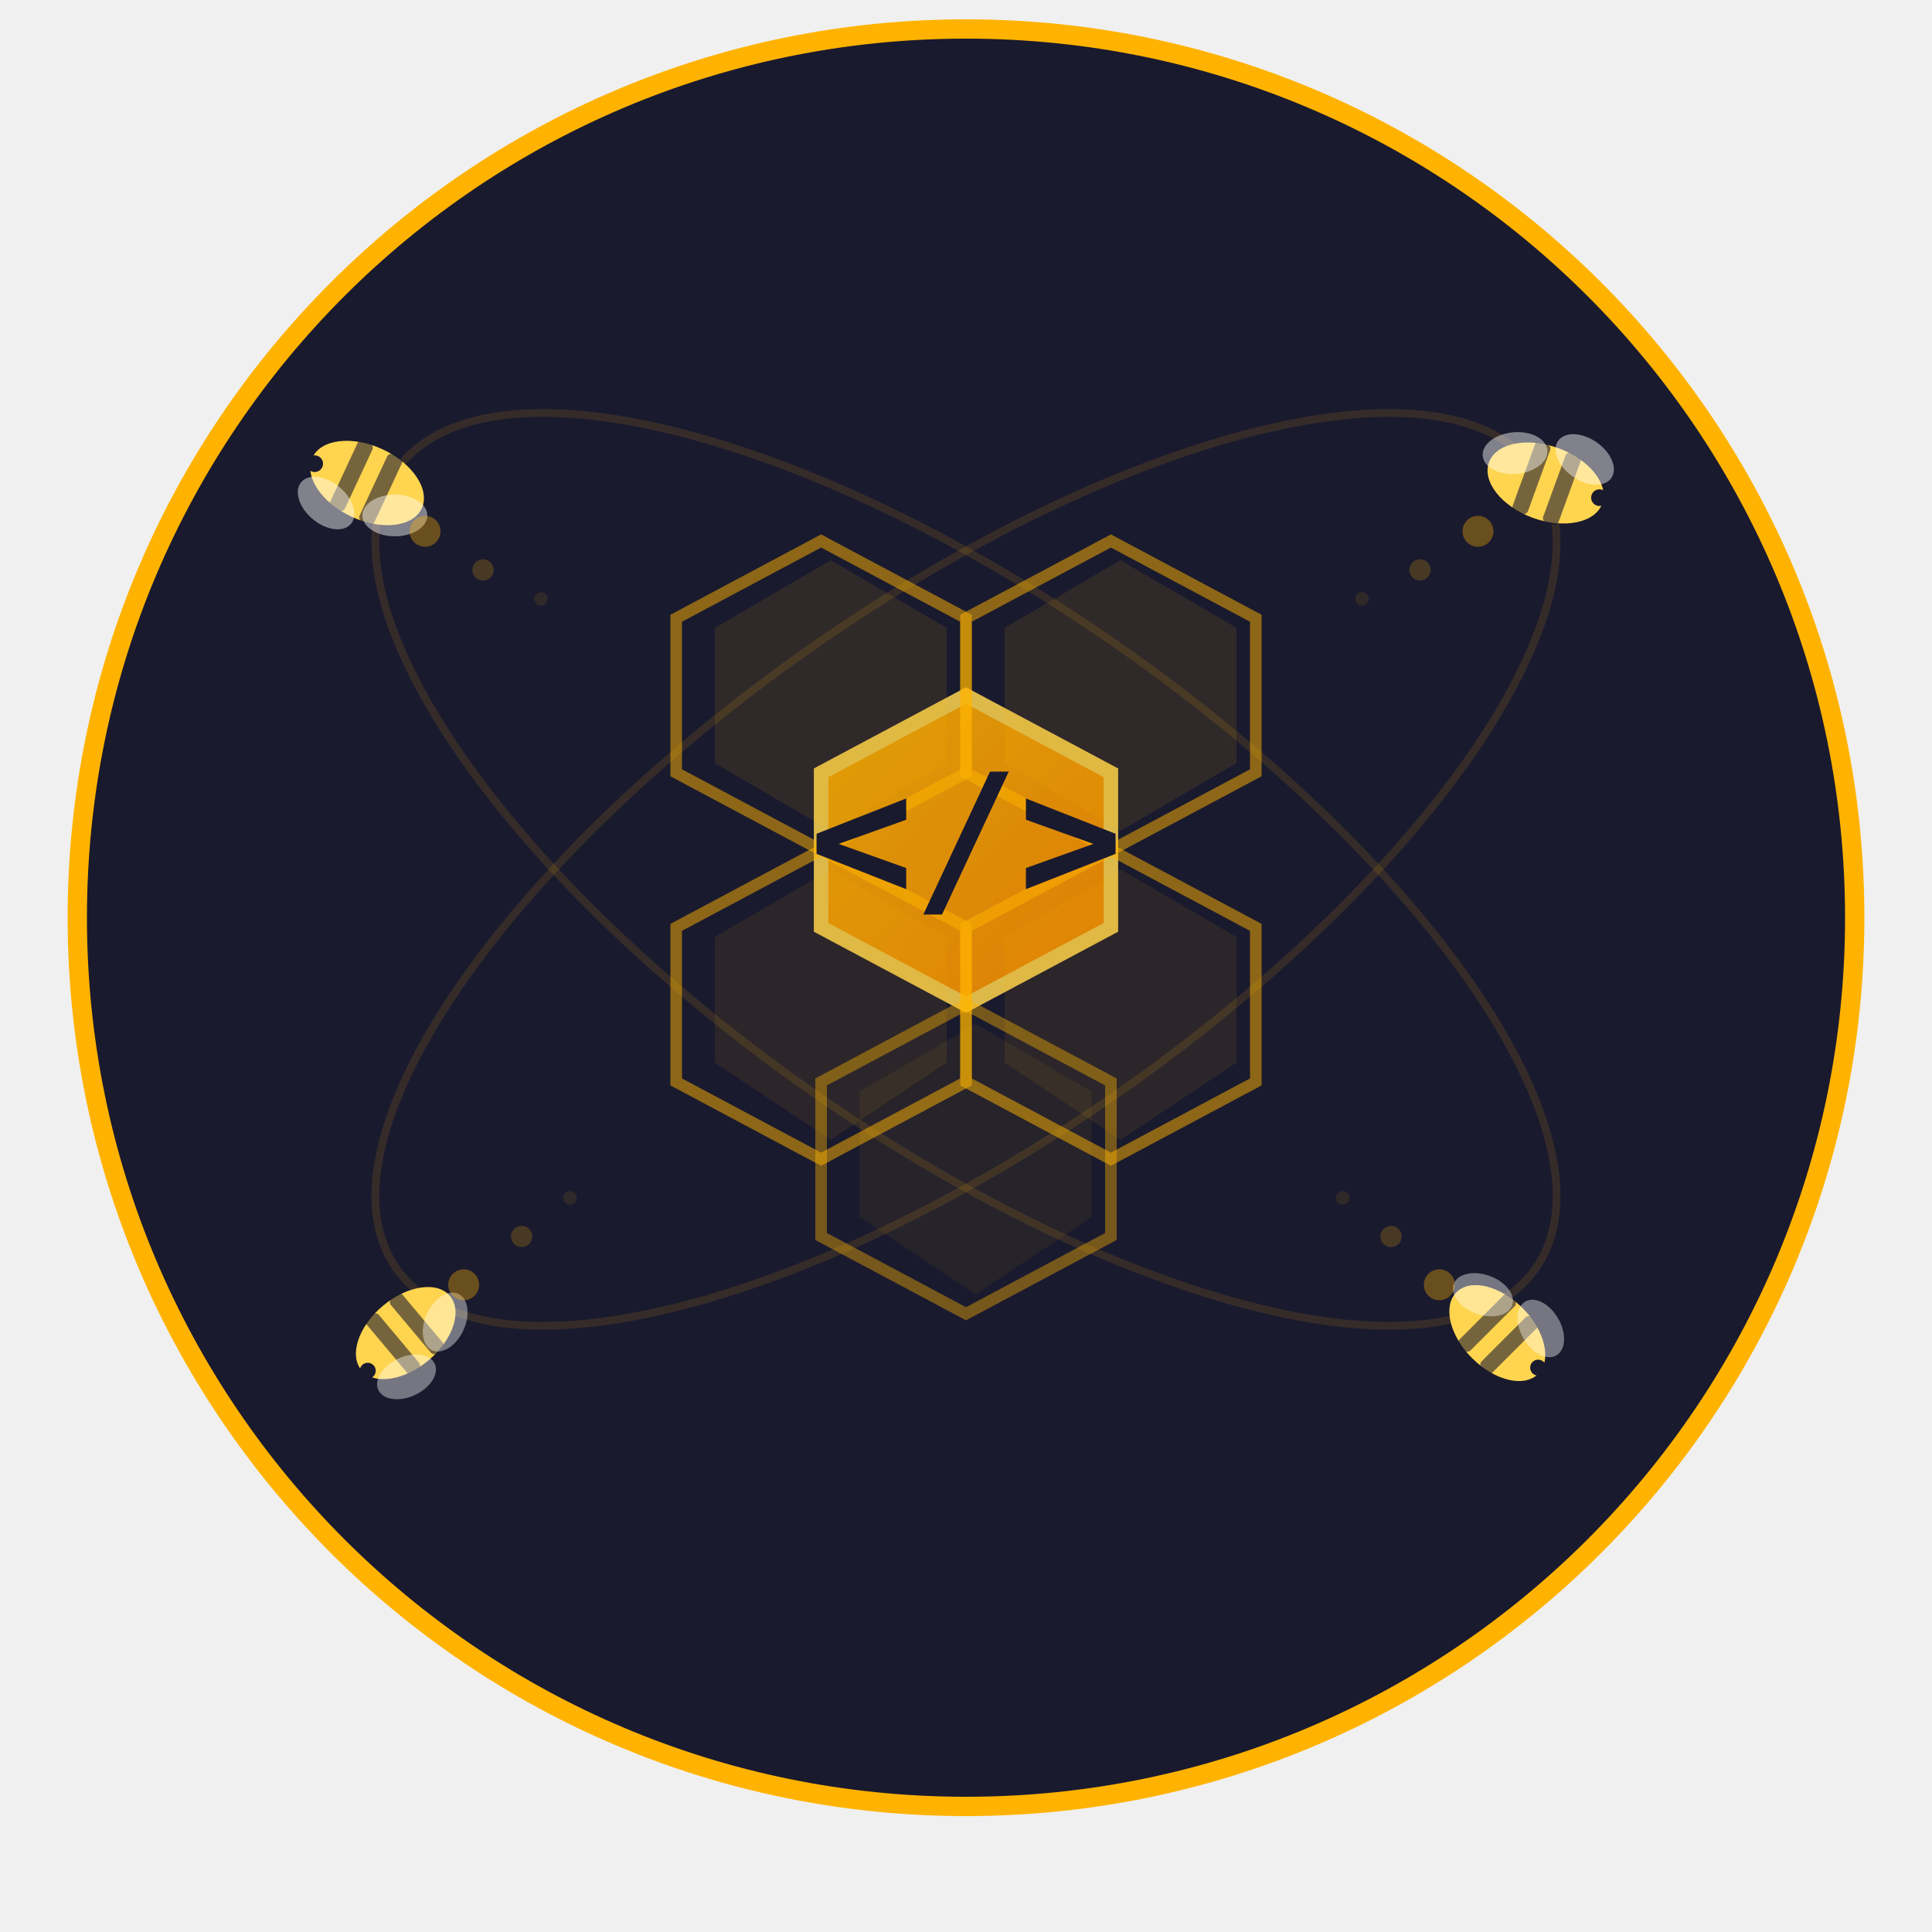
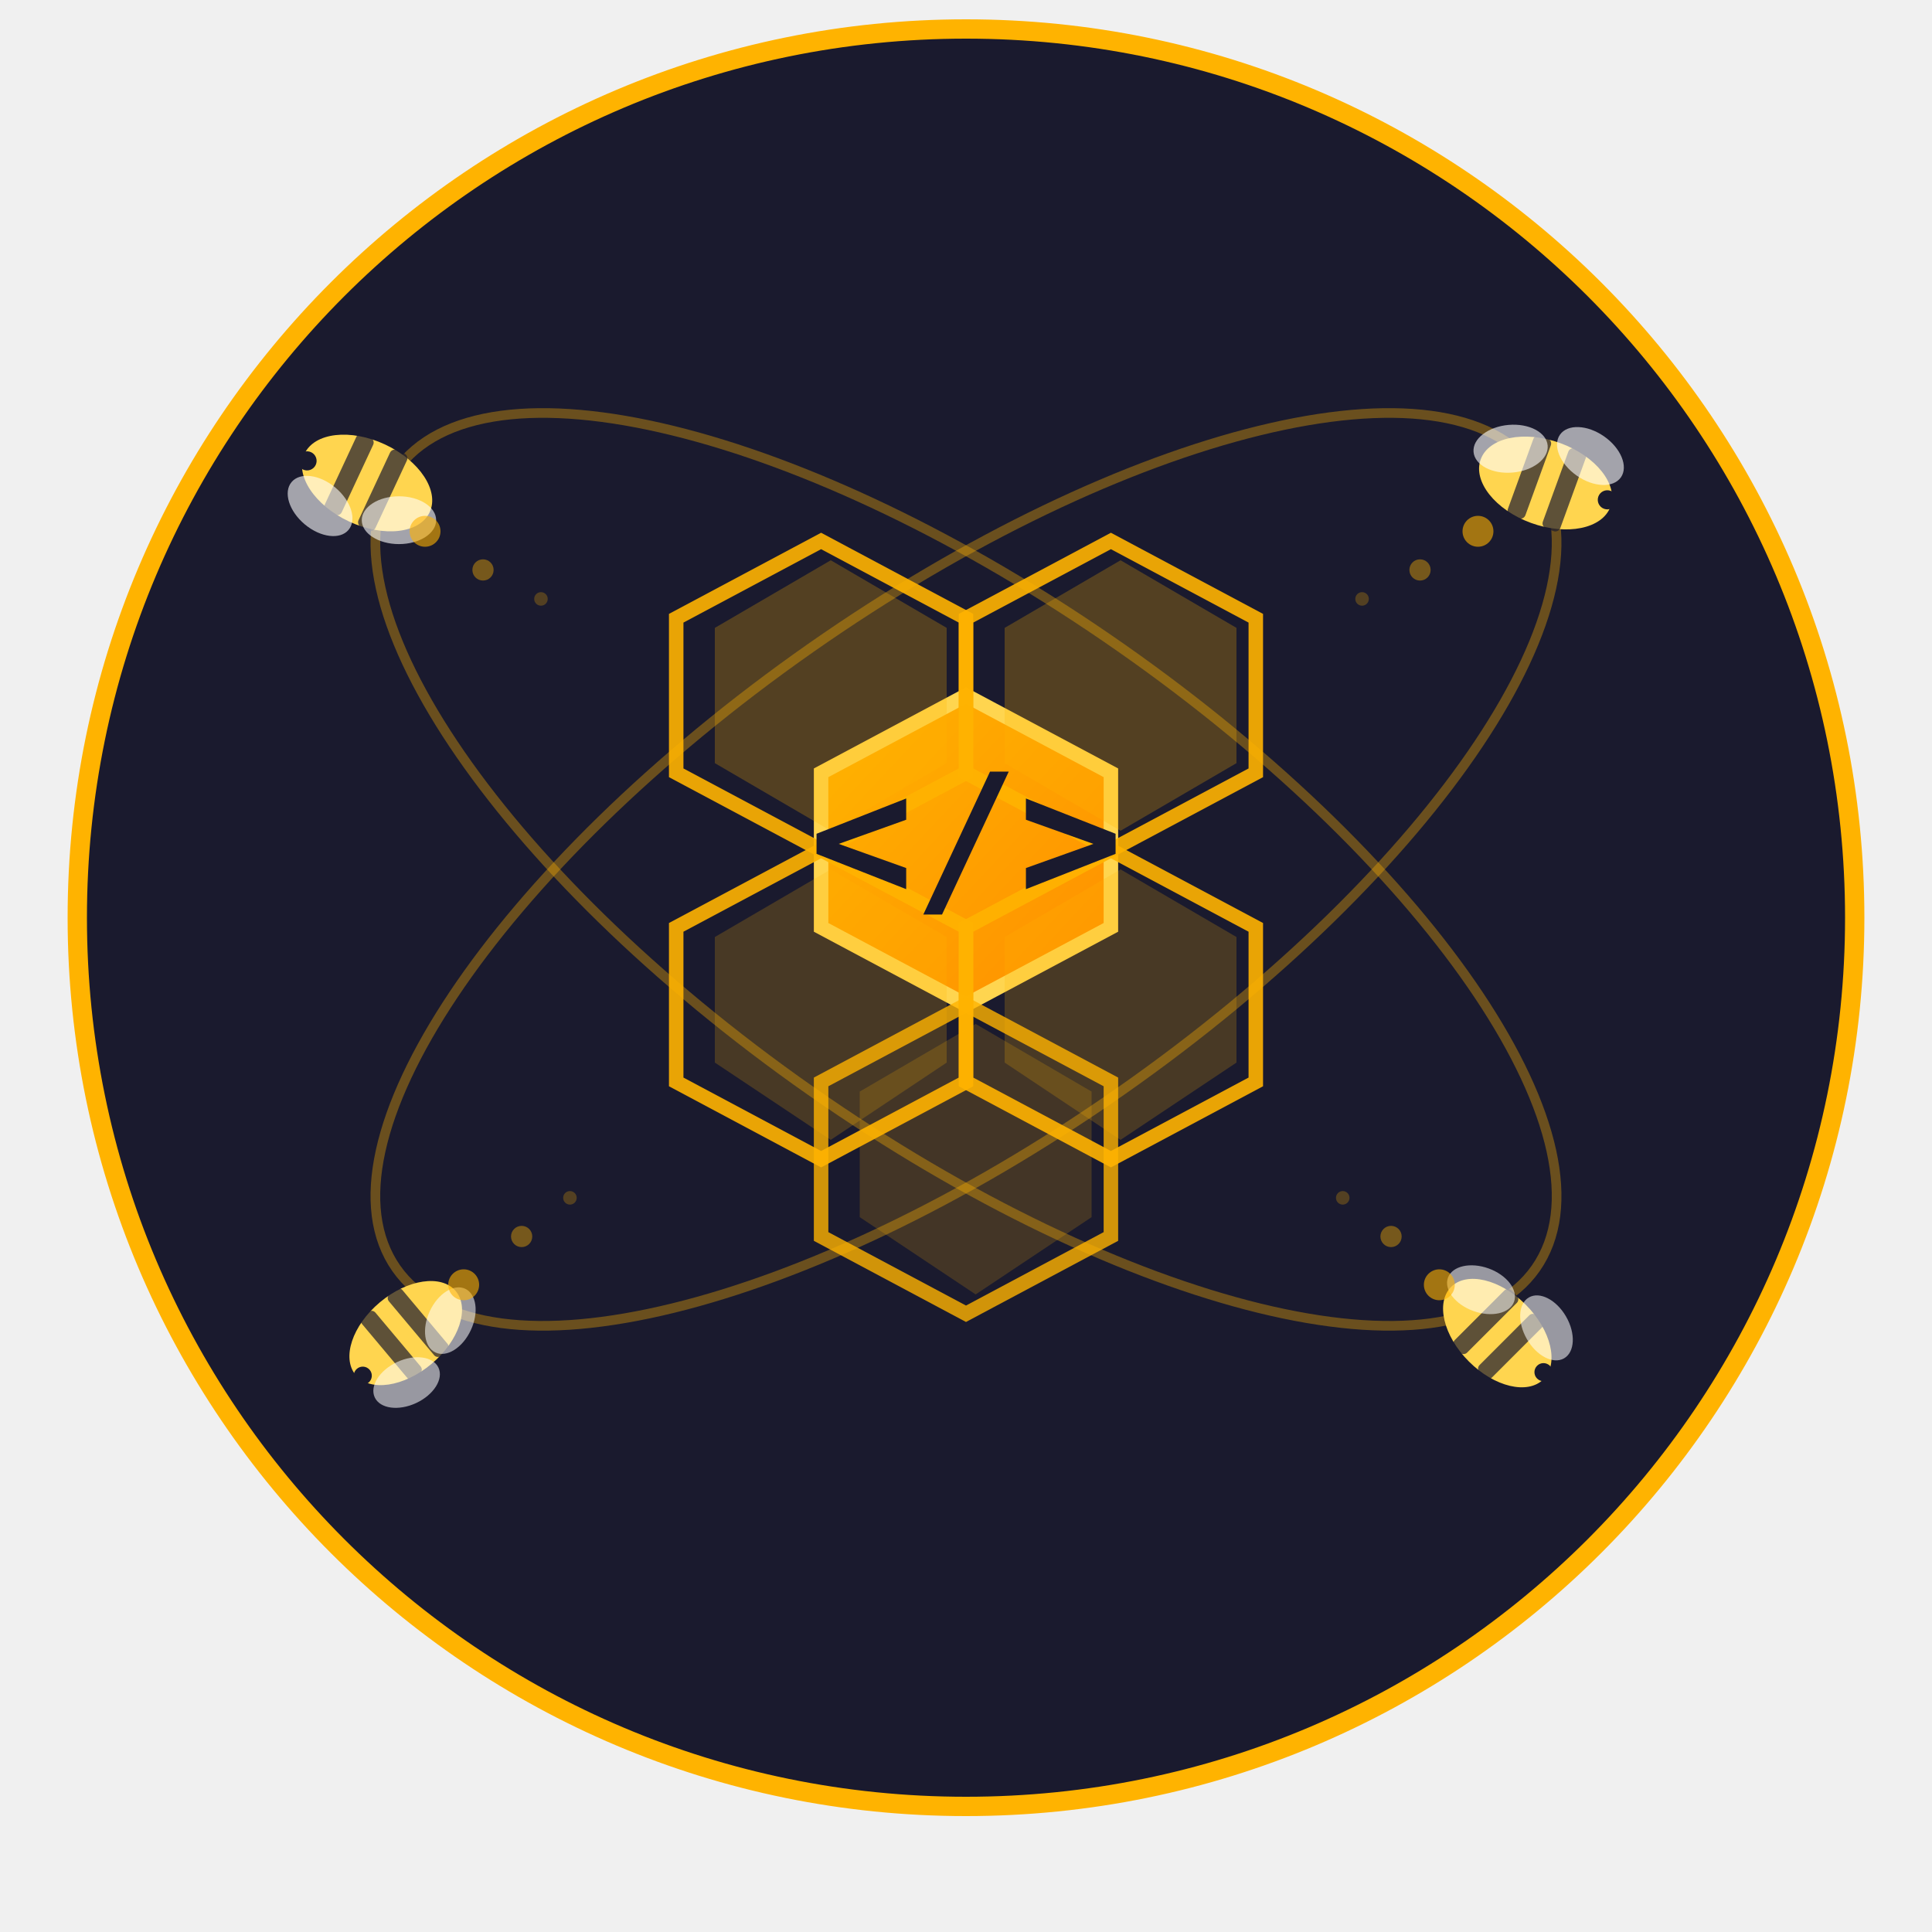
<svg xmlns="http://www.w3.org/2000/svg" viewBox="0 0 200 200" width="200" height="200">
  <defs>
    <linearGradient id="hexcore" x1="0%" y1="0%" x2="100%" y2="100%">
      <stop offset="0%" style="stop-color:#FFB300" />
      <stop offset="100%" style="stop-color:#FF8F00" />
    </linearGradient>
    <linearGradient id="hexouter" x1="0%" y1="0%" x2="100%" y2="100%">
      <stop offset="0%" style="stop-color:#FFB300" />
      <stop offset="100%" style="stop-color:#FF6F00" />
    </linearGradient>
  </defs>
  <circle cx="100" cy="95" r="92" fill="#1a1a2e" stroke="#FFB300" stroke-width="2" />
-   <ellipse cx="100" cy="90" rx="72" ry="28" fill="none" stroke="#FFB300" stroke-width="0.8" opacity="0.12" transform="rotate(-35, 100, 90)" />
-   <ellipse cx="100" cy="90" rx="72" ry="28" fill="none" stroke="#FFB300" stroke-width="0.8" opacity="0.12" transform="rotate(35, 100, 90)" />
-   <polygon points="100,72 115,80 115,96 100,104 85,96 85,80" fill="url(#hexcore)" opacity="0.85" stroke="#FFD54F" stroke-width="1.5" />
-   <polygon points="115,56 130,64 130,80 115,88 100,80 100,64" fill="none" stroke="#FFB300" stroke-width="1.2" opacity="0.5" />
-   <polygon points="116,58 128,65 128,79 116,86 104,79 104,65" fill="#FFB300" opacity="0.1" />
-   <polygon points="115,88 130,96 130,112 115,120 100,112 100,96" fill="none" stroke="#FFB300" stroke-width="1.2" opacity="0.5" />
-   <polygon points="116,90 128,97 128,110 116,118 104,110 104,97" fill="#FFB300" opacity="0.08" />
-   <polygon points="85,56 100,64 100,80 85,88 70,80 70,64" fill="none" stroke="#FFB300" stroke-width="1.2" opacity="0.5" />
-   <polygon points="86,58 98,65 98,79 86,86 74,79 74,65" fill="#FFB300" opacity="0.1" />
-   <polygon points="85,88 100,96 100,112 85,120 70,112 70,96" fill="none" stroke="#FFB300" stroke-width="1.2" opacity="0.5" />
-   <polygon points="86,90 98,97 98,110 86,118 74,110 74,97" fill="#FFB300" opacity="0.08" />
-   <polygon points="100,104 115,112 115,128 100,136 85,128 85,112" fill="none" stroke="#FFB300" stroke-width="1.2" opacity="0.4" />
-   <polygon points="101,106 113,113 113,126 101,134 89,126 89,113" fill="#FFB300" opacity="0.06" />
+   <ellipse cx="100" cy="90" rx="72" ry="28" fill="none" stroke="#FFB300" stroke-width="1" opacity="0.35" transform="rotate(-35, 100, 90)" />
+   <ellipse cx="100" cy="90" rx="72" ry="28" fill="none" stroke="#FFB300" stroke-width="1" opacity="0.35" transform="rotate(35, 100, 90)" />
+   <polygon points="100,72 115,80 115,96 100,104 85,96 85,80" fill="url(#hexcore)" opacity="1" stroke="#FFD54F" stroke-width="1.5" />
+   <polygon points="115,56 130,64 130,80 115,88 100,80 100,64" fill="none" stroke="#FFB300" stroke-width="1.5" opacity="0.9" />
+   <polygon points="116,58 128,65 128,79 116,86 104,79 104,65" fill="#FFB300" opacity="0.25" />
+   <polygon points="115,88 130,96 130,112 115,120 100,112 100,96" fill="none" stroke="#FFB300" stroke-width="1.5" opacity="0.9" />
+   <polygon points="116,90 128,97 128,110 116,118 104,110 104,97" fill="#FFB300" opacity="0.2" />
+   <polygon points="85,56 100,64 100,80 85,88 70,80 70,64" fill="none" stroke="#FFB300" stroke-width="1.5" opacity="0.9" />
+   <polygon points="86,58 98,65 98,79 86,86 74,79 74,65" fill="#FFB300" opacity="0.25" />
+   <polygon points="85,88 100,96 100,112 85,120 70,112 70,96" fill="none" stroke="#FFB300" stroke-width="1.5" opacity="0.9" />
+   <polygon points="86,90 98,97 98,110 86,118 74,110 74,97" fill="#FFB300" opacity="0.2" />
+   <polygon points="100,104 115,112 115,128 100,136 85,128 85,112" fill="none" stroke="#FFB300" stroke-width="1.5" opacity="0.8" />
+   <polygon points="101,106 113,113 113,126 101,134 89,126 89,113" fill="#FFB300" opacity="0.18" />
  <text x="100" y="93" text-anchor="middle" font-family="monospace" font-size="18" font-weight="bold" fill="#1a1a2e">&lt;/&gt;</text>
-   <g transform="translate(160,50) rotate(20) scale(0.48)">
+   <g transform="translate(160,50) rotate(20) scale(0.55)">
    <ellipse cx="0" cy="0" rx="13" ry="8" fill="#FFD54F" />
-     <rect x="-5" y="-8" width="3.5" height="16" rx="1" fill="#1a1a2e" opacity="0.6" />
-     <rect x="2" y="-8" width="3.5" height="16" rx="1" fill="#1a1a2e" opacity="0.6" />
-     <ellipse cx="-6" cy="-7" rx="7" ry="4.5" fill="white" opacity="0.45" transform="rotate(-25)" />
-     <ellipse cx="4" cy="-9" rx="7" ry="4.5" fill="white" opacity="0.45" transform="rotate(15)" />
+     <rect x="-5" y="-8" width="3.5" height="16" rx="1" fill="#1a1a2e" opacity="0.7" />
+     <rect x="2" y="-8" width="3.5" height="16" rx="1" fill="#1a1a2e" opacity="0.7" />
+     <ellipse cx="-6" cy="-7" rx="7" ry="4.5" fill="white" opacity="0.6" transform="rotate(-25)" />
+     <ellipse cx="4" cy="-9" rx="7" ry="4.5" fill="white" opacity="0.6" transform="rotate(15)" />
    <circle cx="12" cy="-1" r="1.8" fill="#1a1a2e" />
  </g>
-   <g transform="translate(155,138) rotate(45) scale(0.46)">
+   <g transform="translate(155,138) rotate(45) scale(0.52)">
    <ellipse cx="0" cy="0" rx="13" ry="8" fill="#FFD54F" />
-     <rect x="-5" y="-8" width="3.5" height="16" rx="1" fill="#1a1a2e" opacity="0.6" />
-     <rect x="2" y="-8" width="3.5" height="16" rx="1" fill="#1a1a2e" opacity="0.6" />
-     <ellipse cx="-6" cy="-7" rx="7" ry="4.5" fill="white" opacity="0.4" transform="rotate(-25)" />
-     <ellipse cx="4" cy="-9" rx="7" ry="4.5" fill="white" opacity="0.4" transform="rotate(15)" />
+     <rect x="-5" y="-8" width="3.5" height="16" rx="1" fill="#1a1a2e" opacity="0.7" />
+     <rect x="2" y="-8" width="3.5" height="16" rx="1" fill="#1a1a2e" opacity="0.7" />
+     <ellipse cx="-6" cy="-7" rx="7" ry="4.5" fill="white" opacity="0.55" transform="rotate(-25)" />
+     <ellipse cx="4" cy="-9" rx="7" ry="4.5" fill="white" opacity="0.55" transform="rotate(15)" />
    <circle cx="12" cy="-1" r="1.8" fill="#1a1a2e" />
  </g>
-   <g transform="translate(42,138) rotate(140) scale(0.46)">
+   <g transform="translate(42,138) rotate(140) scale(0.52)">
    <ellipse cx="0" cy="0" rx="13" ry="8" fill="#FFD54F" />
-     <rect x="-5" y="-8" width="3.5" height="16" rx="1" fill="#1a1a2e" opacity="0.6" />
-     <rect x="2" y="-8" width="3.5" height="16" rx="1" fill="#1a1a2e" opacity="0.6" />
-     <ellipse cx="-6" cy="-7" rx="7" ry="4.5" fill="white" opacity="0.4" transform="rotate(-25)" />
-     <ellipse cx="4" cy="-9" rx="7" ry="4.5" fill="white" opacity="0.4" transform="rotate(15)" />
+     <rect x="-5" y="-8" width="3.5" height="16" rx="1" fill="#1a1a2e" opacity="0.7" />
+     <rect x="2" y="-8" width="3.5" height="16" rx="1" fill="#1a1a2e" opacity="0.7" />
+     <ellipse cx="-6" cy="-7" rx="7" ry="4.5" fill="white" opacity="0.55" transform="rotate(-25)" />
+     <ellipse cx="4" cy="-9" rx="7" ry="4.5" fill="white" opacity="0.55" transform="rotate(15)" />
    <circle cx="12" cy="-1" r="1.8" fill="#1a1a2e" />
  </g>
-   <g transform="translate(38,50) rotate(-155) scale(0.48)">
+   <g transform="translate(38,50) rotate(-155) scale(0.55)">
    <ellipse cx="0" cy="0" rx="13" ry="8" fill="#FFD54F" />
-     <rect x="-5" y="-8" width="3.5" height="16" rx="1" fill="#1a1a2e" opacity="0.6" />
-     <rect x="2" y="-8" width="3.5" height="16" rx="1" fill="#1a1a2e" opacity="0.6" />
-     <ellipse cx="-6" cy="-7" rx="7" ry="4.5" fill="white" opacity="0.45" transform="rotate(-25)" />
-     <ellipse cx="4" cy="-9" rx="7" ry="4.5" fill="white" opacity="0.45" transform="rotate(15)" />
+     <rect x="-5" y="-8" width="3.5" height="16" rx="1" fill="#1a1a2e" opacity="0.7" />
+     <rect x="2" y="-8" width="3.5" height="16" rx="1" fill="#1a1a2e" opacity="0.7" />
+     <ellipse cx="-6" cy="-7" rx="7" ry="4.5" fill="white" opacity="0.6" transform="rotate(-25)" />
+     <ellipse cx="4" cy="-9" rx="7" ry="4.5" fill="white" opacity="0.6" transform="rotate(15)" />
    <circle cx="12" cy="-1" r="1.8" fill="#1a1a2e" />
  </g>
-   <circle cx="153" cy="55" r="1.6" fill="#FFB300" opacity="0.35" />
-   <circle cx="147" cy="59" r="1.1" fill="#FFB300" opacity="0.2" />
-   <circle cx="141" cy="62" r="0.7" fill="#FFB300" opacity="0.1" />
-   <circle cx="149" cy="133" r="1.6" fill="#FFB300" opacity="0.35" />
-   <circle cx="144" cy="128" r="1.1" fill="#FFB300" opacity="0.2" />
-   <circle cx="139" cy="124" r="0.7" fill="#FFB300" opacity="0.1" />
-   <circle cx="48" cy="133" r="1.6" fill="#FFB300" opacity="0.35" />
-   <circle cx="54" cy="128" r="1.1" fill="#FFB300" opacity="0.2" />
-   <circle cx="59" cy="124" r="0.7" fill="#FFB300" opacity="0.1" />
-   <circle cx="44" cy="55" r="1.6" fill="#FFB300" opacity="0.35" />
-   <circle cx="50" cy="59" r="1.1" fill="#FFB300" opacity="0.2" />
-   <circle cx="56" cy="62" r="0.7" fill="#FFB300" opacity="0.1" />
+   <circle cx="153" cy="55" r="1.6" fill="#FFB300" opacity="0.6" />
+   <circle cx="147" cy="59" r="1.1" fill="#FFB300" opacity="0.4" />
+   <circle cx="141" cy="62" r="0.7" fill="#FFB300" opacity="0.25" />
+   <circle cx="149" cy="133" r="1.6" fill="#FFB300" opacity="0.6" />
+   <circle cx="144" cy="128" r="1.1" fill="#FFB300" opacity="0.4" />
+   <circle cx="139" cy="124" r="0.7" fill="#FFB300" opacity="0.25" />
+   <circle cx="48" cy="133" r="1.6" fill="#FFB300" opacity="0.6" />
+   <circle cx="54" cy="128" r="1.1" fill="#FFB300" opacity="0.4" />
+   <circle cx="59" cy="124" r="0.7" fill="#FFB300" opacity="0.25" />
+   <circle cx="44" cy="55" r="1.6" fill="#FFB300" opacity="0.6" />
+   <circle cx="50" cy="59" r="1.1" fill="#FFB300" opacity="0.4" />
+   <circle cx="56" cy="62" r="0.7" fill="#FFB300" opacity="0.25" />
</svg>
